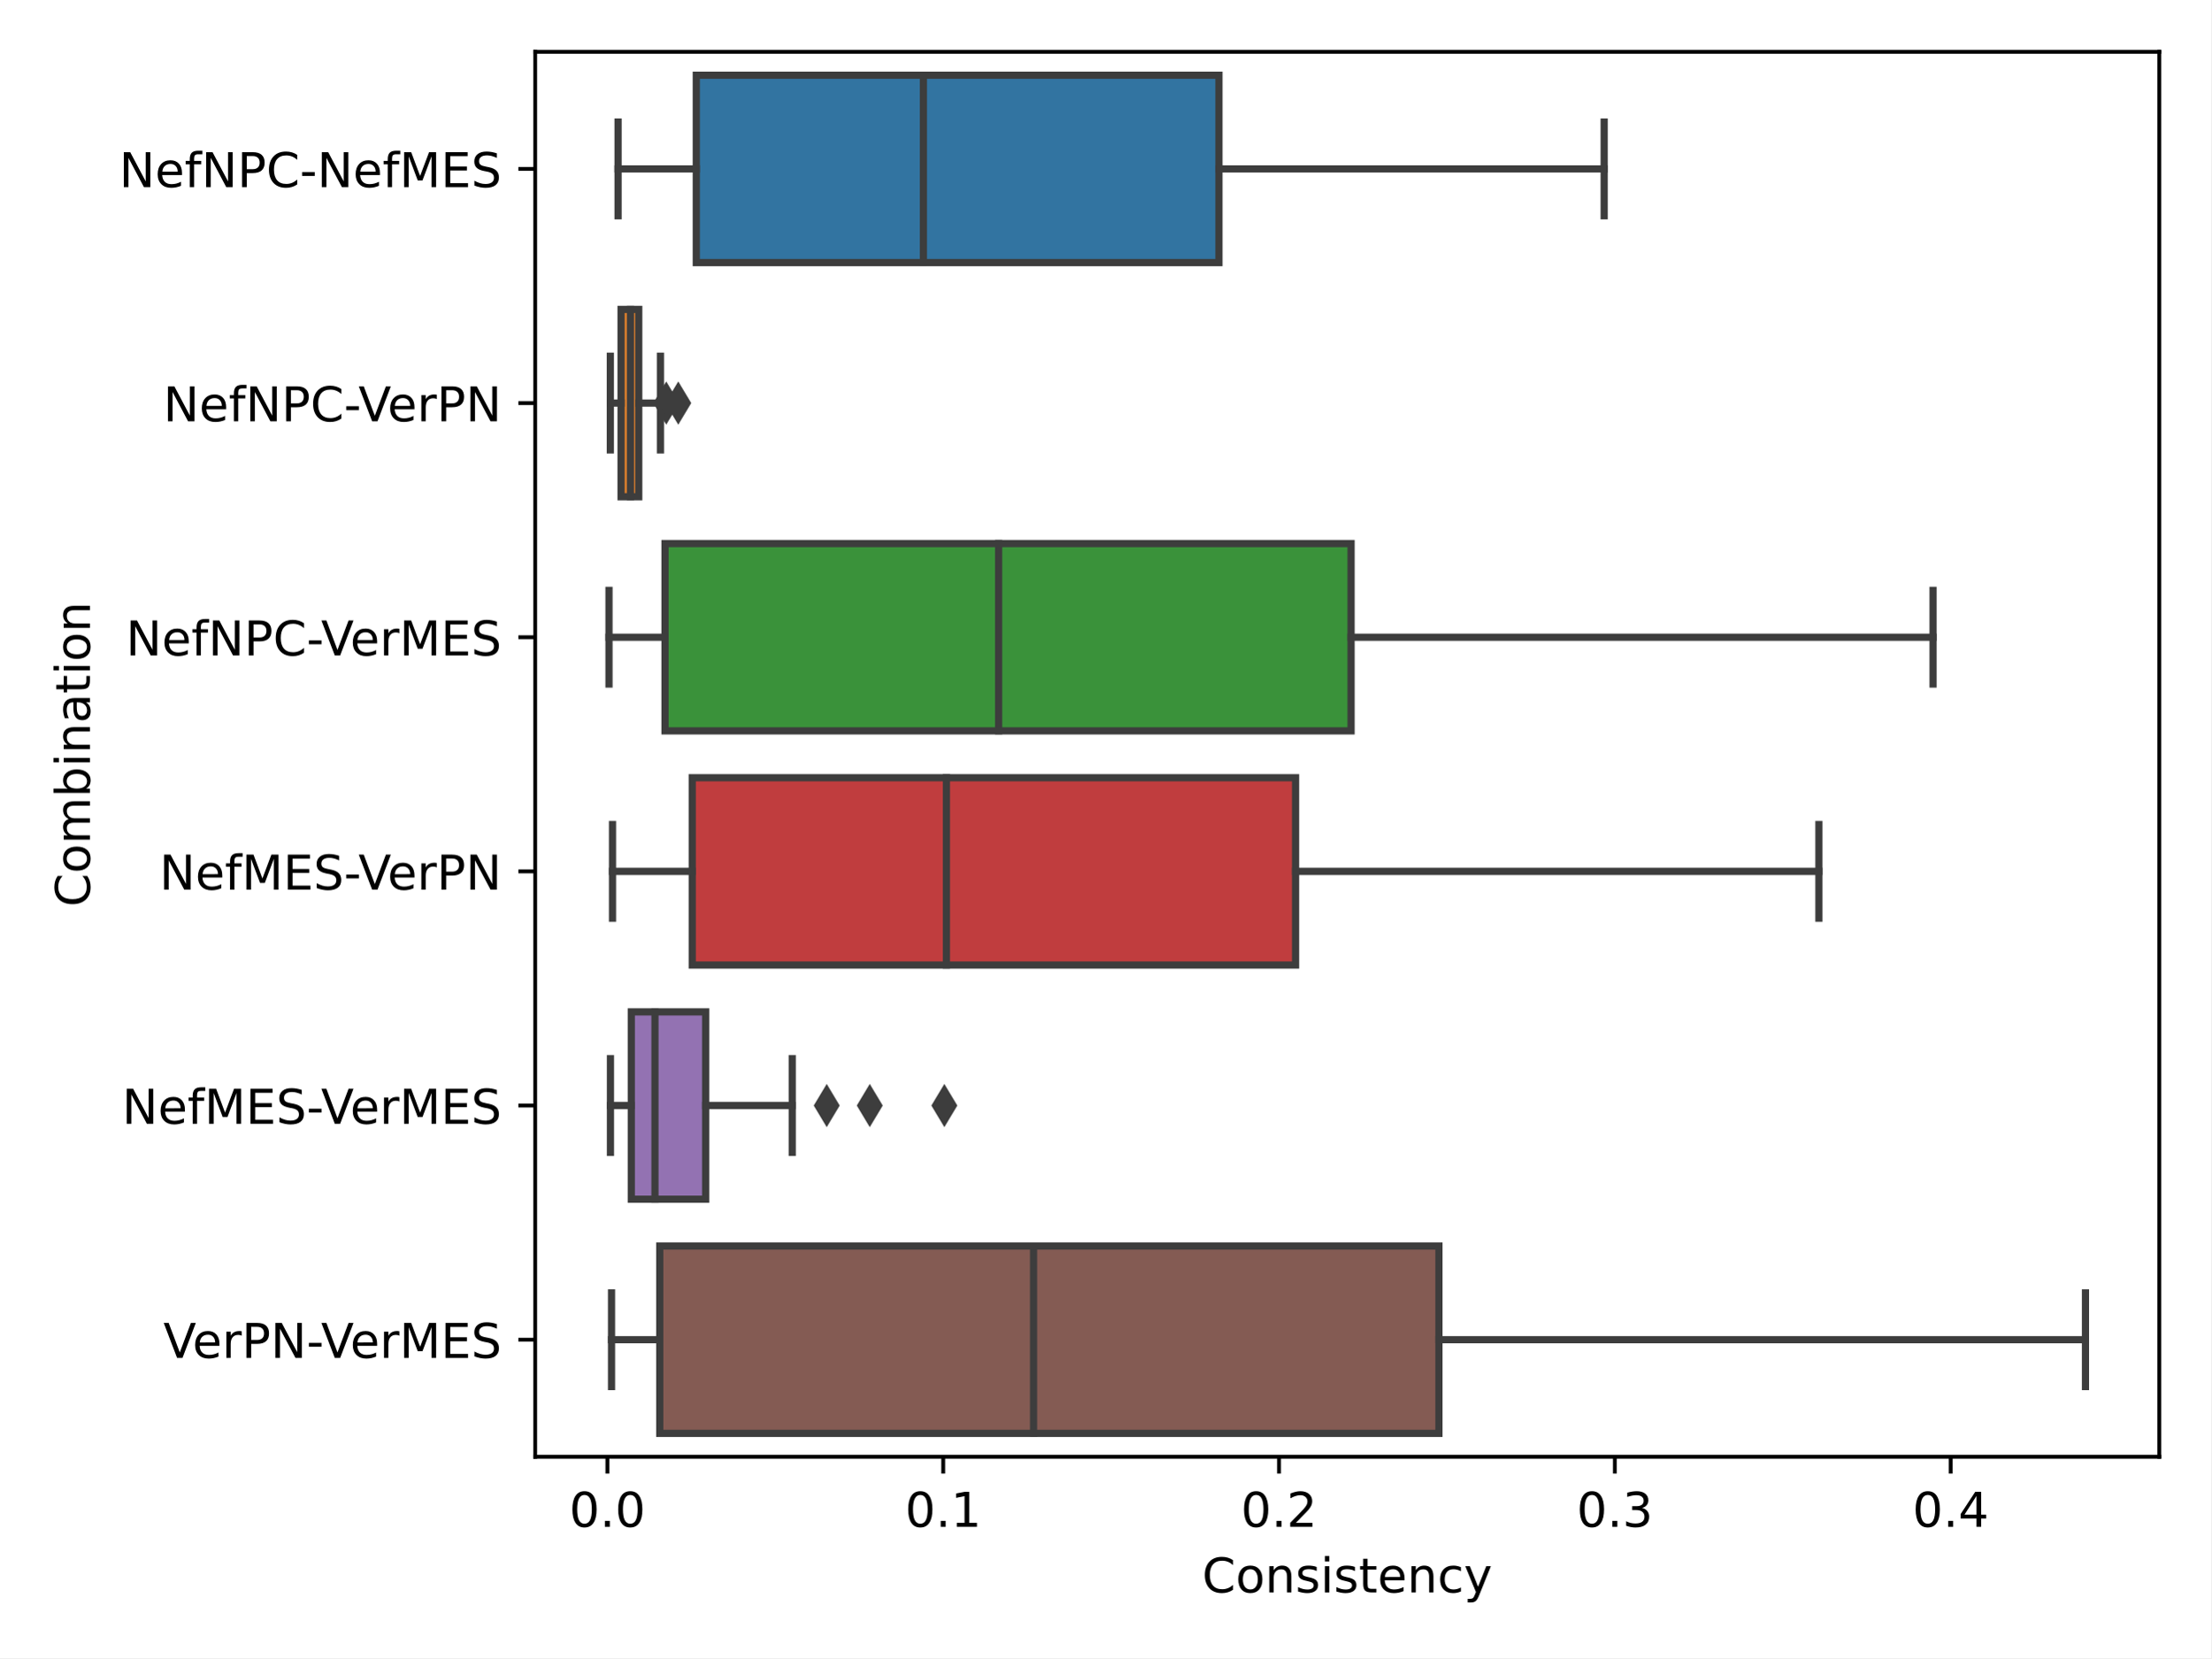
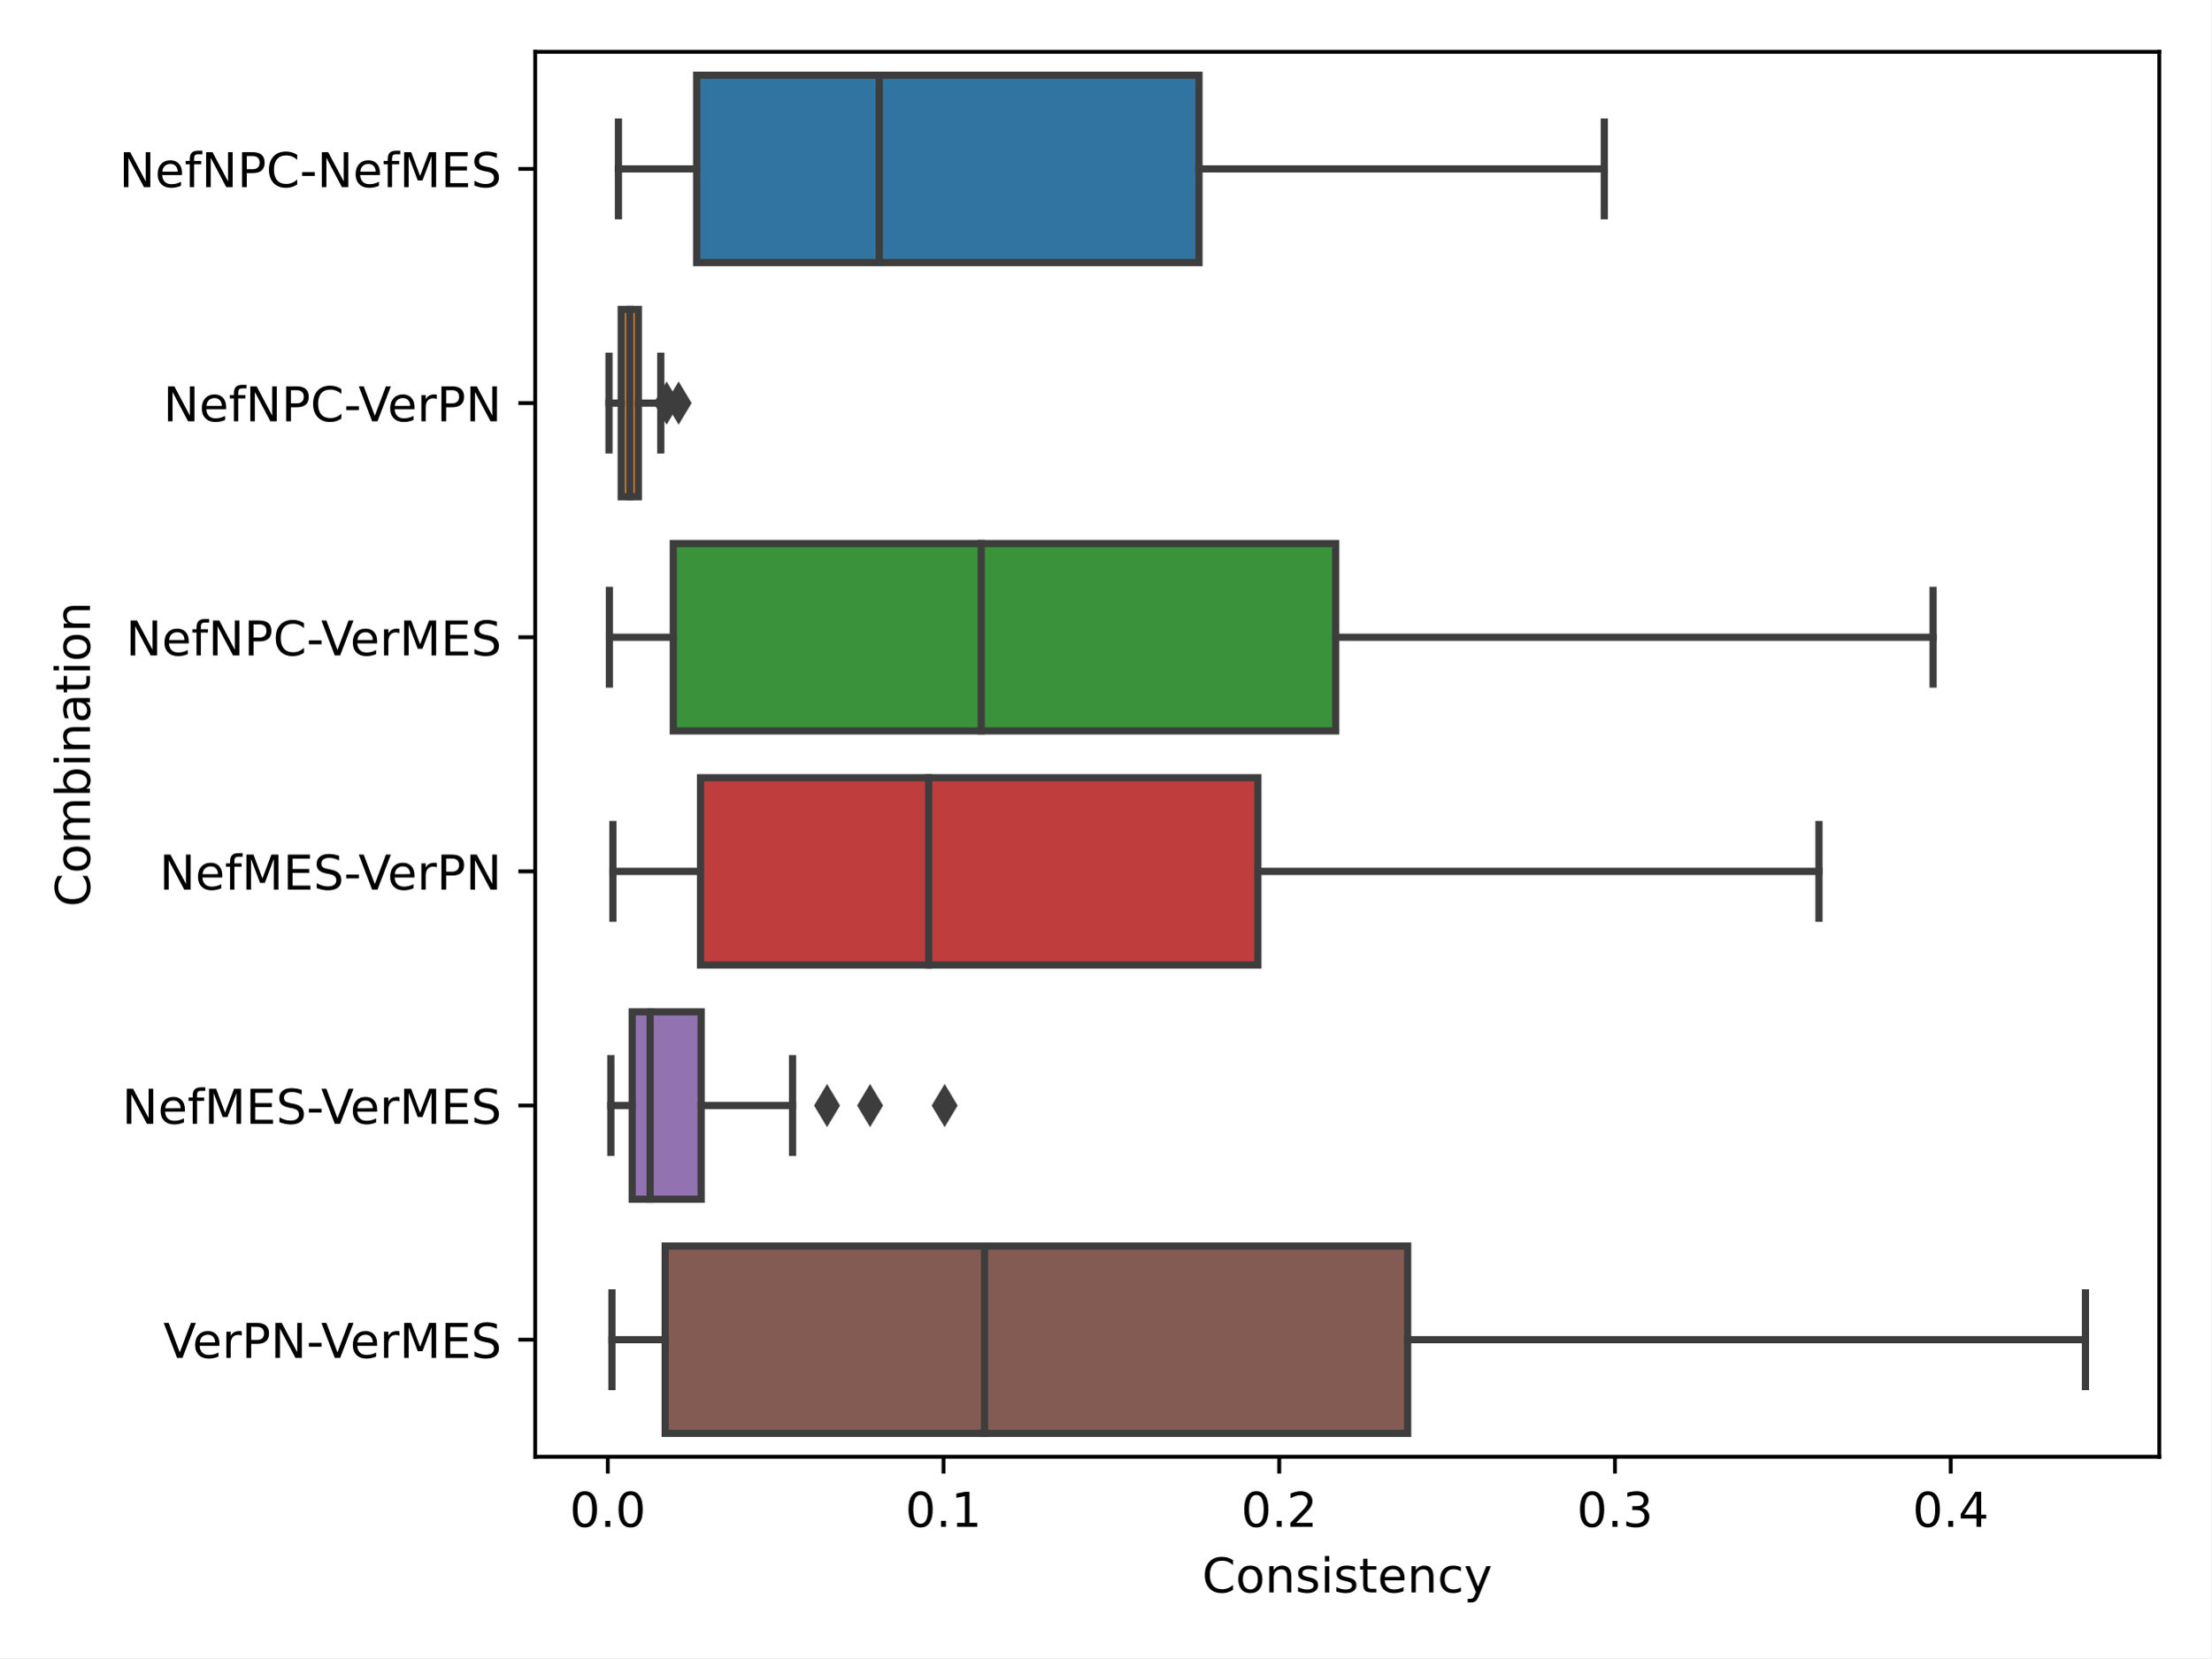
<svg xmlns="http://www.w3.org/2000/svg" xmlns:xlink="http://www.w3.org/1999/xlink" width="460.8pt" height="345.6pt" viewBox="0 0 460.8 345.6" version="1.1">
  <defs>
    <style type="text/css">*{stroke-linejoin: round; stroke-linecap: butt}</style>
  </defs>
  <g id="figure_1">
    <g id="patch_1">
      <path d="M 0 345.6  L 460.8 345.6  L 460.8 0  L 0 0  z " style="fill: #ffffff" />
    </g>
    <g id="axes_1">
      <g id="patch_2">
        <path d="M 111.53 303.64  L 450 303.64  L 450 10.8  L 111.53 10.8  z " style="fill: #ffffff" />
      </g>
      <g id="patch_3">
-         <path d="M 145.107 15.681  L 145.107 54.726  L 254.033 54.726  L 254.033 15.681  L 145.107 15.681  z " clip-path="url(#p94ea014568)" style="fill: #3274a1; stroke: #3d3d3d; stroke-width: 1.5; stroke-linejoin: miter" />
+         <path d="M 145.183 15.681  L 145.183 54.726  L 249.87 54.726  L 249.87 15.681  L 145.183 15.681  z " clip-path="url(#p94ea014568)" style="fill: #3274a1; stroke: #3d3d3d; stroke-width: 1.5; stroke-linejoin: miter" />
      </g>
      <g id="patch_4">
-         <path d="M 129.432 64.487  L 129.432 103.533  L 133.118 103.533  L 133.118 64.487  L 129.432 64.487  z " clip-path="url(#p94ea014568)" style="fill: #e1812c; stroke: #3d3d3d; stroke-width: 1.5; stroke-linejoin: miter" />
+         <path d="M 129.466 64.487  L 129.466 103.533  L 133.033 103.533  L 133.033 64.487  L 129.466 64.487  z " clip-path="url(#p94ea014568)" style="fill: #e1812c; stroke: #3d3d3d; stroke-width: 1.5; stroke-linejoin: miter" />
      </g>
      <g id="patch_5">
-         <path d="M 138.587 113.294  L 138.587 152.339  L 281.567 152.339  L 281.567 113.294  L 138.587 113.294  z " clip-path="url(#p94ea014568)" style="fill: #3a923a; stroke: #3d3d3d; stroke-width: 1.5; stroke-linejoin: miter" />
+         <path d="M 140.314 113.294  L 140.314 152.339  L 278.362 152.339  L 278.362 113.294  L 140.314 113.294  z " clip-path="url(#p94ea014568)" style="fill: #3a923a; stroke: #3d3d3d; stroke-width: 1.5; stroke-linejoin: miter" />
      </g>
      <g id="patch_6">
-         <path d="M 144.261 162.101  L 144.261 201.146  L 269.996 201.146  L 269.996 162.101  L 144.261 162.101  z " clip-path="url(#p94ea014568)" style="fill: #c03d3e; stroke: #3d3d3d; stroke-width: 1.5; stroke-linejoin: miter" />
+         <path d="M 145.99 162.101  L 145.99 201.146  L 262.146 201.146  L 262.146 162.101  L 145.99 162.101  z " clip-path="url(#p94ea014568)" style="fill: #c03d3e; stroke: #3d3d3d; stroke-width: 1.5; stroke-linejoin: miter" />
      </g>
      <g id="patch_7">
-         <path d="M 131.561 210.907  L 131.561 249.953  L 147.057 249.953  L 147.057 210.907  L 131.561 210.907  z " clip-path="url(#p94ea014568)" style="fill: #9372b2; stroke: #3d3d3d; stroke-width: 1.5; stroke-linejoin: miter" />
+         <path d="M 131.746 210.907  L 131.746 249.953  L 146.118 249.953  L 146.118 210.907  L 131.746 210.907  z " clip-path="url(#p94ea014568)" style="fill: #9372b2; stroke: #3d3d3d; stroke-width: 1.5; stroke-linejoin: miter" />
      </g>
      <g id="patch_8">
-         <path d="M 137.491 259.714  L 137.491 298.759  L 299.875 298.759  L 299.875 259.714  L 137.491 259.714  z " clip-path="url(#p94ea014568)" style="fill: #845b53; stroke: #3d3d3d; stroke-width: 1.5; stroke-linejoin: miter" />
+         <path d="M 138.627 259.714  L 138.627 298.759  L 293.356 298.759  L 293.356 259.714  L 138.627 259.714  z " clip-path="url(#p94ea014568)" style="fill: #845b53; stroke: #3d3d3d; stroke-width: 1.5; stroke-linejoin: miter" />
      </g>
      <g id="matplotlib.axis_1">
        <g id="xtick_1">
          <g id="line2d_1">
            <defs>
              <path id="m3385fdae1e" d="M 0 0  L 0 3.5  " style="stroke: #000000; stroke-width: 0.8" />
            </defs>
            <g>
-               <use xlink:href="#m3385fdae1e" x="126.578" y="303.64" style="stroke: #000000; stroke-width: 0.8" />
+               <use xlink:href="#m3385fdae1e" x="126.659" y="303.64" style="stroke: #000000; stroke-width: 0.8" />
            </g>
          </g>
          <g id="text_1">
-             <g transform="translate(118.6269 318.2384) scale(0.1 -0.1)">
+             <g transform="translate(118.707 318.2384) scale(0.1 -0.1)">
              <defs>
                <path id="DejaVuSans-30" d="M 2034 4250  Q 1547 4250 1301 3770  Q 1056 3291 1056 2328  Q 1056 1369 1301 889  Q 1547 409 2034 409  Q 2525 409 2770 889  Q 3016 1369 3016 2328  Q 3016 3291 2770 3770  Q 2525 4250 2034 4250  z M 2034 4750  Q 2819 4750 3233 4129  Q 3647 3509 3647 2328  Q 3647 1150 3233 529  Q 2819 -91 2034 -91  Q 1250 -91 836 529  Q 422 1150 422 2328  Q 422 3509 836 4129  Q 1250 4750 2034 4750  z " transform="scale(0.015625)" />
                <path id="DejaVuSans-2e" d="M 684 794  L 1344 794  L 1344 0  L 684 0  L 684 794  z " transform="scale(0.015625)" />
              </defs>
              <use xlink:href="#DejaVuSans-30" />
              <use xlink:href="#DejaVuSans-2e" x="63.623" />
              <use xlink:href="#DejaVuSans-30" x="95.41" />
            </g>
          </g>
        </g>
        <g id="xtick_2">
          <g id="line2d_2">
            <g>
-               <use xlink:href="#m3385fdae1e" x="196.567" y="303.64" style="stroke: #000000; stroke-width: 0.8" />
+               <use xlink:href="#m3385fdae1e" x="196.629" y="303.64" style="stroke: #000000; stroke-width: 0.8" />
            </g>
          </g>
          <g id="text_2">
-             <g transform="translate(188.6153 318.2384) scale(0.1 -0.1)">
+             <g transform="translate(188.6772 318.2384) scale(0.1 -0.1)">
              <defs>
                <path id="DejaVuSans-31" d="M 794 531  L 1825 531  L 1825 4091  L 703 3866  L 703 4441  L 1819 4666  L 2450 4666  L 2450 531  L 3481 531  L 3481 0  L 794 0  L 794 531  z " transform="scale(0.015625)" />
              </defs>
              <use xlink:href="#DejaVuSans-30" />
              <use xlink:href="#DejaVuSans-2e" x="63.623" />
              <use xlink:href="#DejaVuSans-31" x="95.41" />
            </g>
          </g>
        </g>
        <g id="xtick_3">
          <g id="line2d_3">
            <g>
-               <use xlink:href="#m3385fdae1e" x="266.555" y="303.64" style="stroke: #000000; stroke-width: 0.8" />
+               <use xlink:href="#m3385fdae1e" x="266.599" y="303.64" style="stroke: #000000; stroke-width: 0.8" />
            </g>
          </g>
          <g id="text_3">
-             <g transform="translate(258.6037 318.2384) scale(0.1 -0.1)">
+             <g transform="translate(258.6474 318.2384) scale(0.1 -0.1)">
              <defs>
                <path id="DejaVuSans-32" d="M 1228 531  L 3431 531  L 3431 0  L 469 0  L 469 531  Q 828 903 1448 1529  Q 2069 2156 2228 2338  Q 2531 2678 2651 2914  Q 2772 3150 2772 3378  Q 2772 3750 2511 3984  Q 2250 4219 1831 4219  Q 1534 4219 1204 4116  Q 875 4013 500 3803  L 500 4441  Q 881 4594 1212 4672  Q 1544 4750 1819 4750  Q 2544 4750 2975 4387  Q 3406 4025 3406 3419  Q 3406 3131 3298 2873  Q 3191 2616 2906 2266  Q 2828 2175 2409 1742  Q 1991 1309 1228 531  z " transform="scale(0.015625)" />
              </defs>
              <use xlink:href="#DejaVuSans-30" />
              <use xlink:href="#DejaVuSans-2e" x="63.623" />
              <use xlink:href="#DejaVuSans-32" x="95.41" />
            </g>
          </g>
        </g>
        <g id="xtick_4">
          <g id="line2d_4">
            <g>
-               <use xlink:href="#m3385fdae1e" x="336.544" y="303.64" style="stroke: #000000; stroke-width: 0.8" />
+               <use xlink:href="#m3385fdae1e" x="336.569" y="303.64" style="stroke: #000000; stroke-width: 0.8" />
            </g>
          </g>
          <g id="text_4">
-             <g transform="translate(328.5921 318.2384) scale(0.1 -0.1)">
+             <g transform="translate(328.6176 318.2384) scale(0.1 -0.1)">
              <defs>
                <path id="DejaVuSans-33" d="M 2597 2516  Q 3050 2419 3304 2112  Q 3559 1806 3559 1356  Q 3559 666 3084 287  Q 2609 -91 1734 -91  Q 1441 -91 1130 -33  Q 819 25 488 141  L 488 750  Q 750 597 1062 519  Q 1375 441 1716 441  Q 2309 441 2620 675  Q 2931 909 2931 1356  Q 2931 1769 2642 2001  Q 2353 2234 1838 2234  L 1294 2234  L 1294 2753  L 1863 2753  Q 2328 2753 2575 2939  Q 2822 3125 2822 3475  Q 2822 3834 2567 4026  Q 2313 4219 1838 4219  Q 1578 4219 1281 4162  Q 984 4106 628 3988  L 628 4550  Q 988 4650 1302 4700  Q 1616 4750 1894 4750  Q 2613 4750 3031 4423  Q 3450 4097 3450 3541  Q 3450 3153 3228 2886  Q 3006 2619 2597 2516  z " transform="scale(0.015625)" />
              </defs>
              <use xlink:href="#DejaVuSans-30" />
              <use xlink:href="#DejaVuSans-2e" x="63.623" />
              <use xlink:href="#DejaVuSans-33" x="95.41" />
            </g>
          </g>
        </g>
        <g id="xtick_5">
          <g id="line2d_5">
            <g>
-               <use xlink:href="#m3385fdae1e" x="406.532" y="303.64" style="stroke: #000000; stroke-width: 0.8" />
+               <use xlink:href="#m3385fdae1e" x="406.539" y="303.64" style="stroke: #000000; stroke-width: 0.8" />
            </g>
          </g>
          <g id="text_5">
-             <g transform="translate(398.5806 318.2384) scale(0.1 -0.1)">
+             <g transform="translate(398.5879 318.2384) scale(0.1 -0.1)">
              <defs>
                <path id="DejaVuSans-34" d="M 2419 4116  L 825 1625  L 2419 1625  L 2419 4116  z M 2253 4666  L 3047 4666  L 3047 1625  L 3713 1625  L 3713 1100  L 3047 1100  L 3047 0  L 2419 0  L 2419 1100  L 313 1100  L 313 1709  L 2253 4666  z " transform="scale(0.015625)" />
              </defs>
              <use xlink:href="#DejaVuSans-30" />
              <use xlink:href="#DejaVuSans-2e" x="63.623" />
              <use xlink:href="#DejaVuSans-34" x="95.41" />
            </g>
          </g>
        </g>
        <g id="text_6">
          <g transform="translate(250.533 331.9166) scale(0.1 -0.1)">
            <defs>
              <path id="DejaVuSans-43" d="M 4122 4306  L 4122 3641  Q 3803 3938 3442 4084  Q 3081 4231 2675 4231  Q 1875 4231 1450 3742  Q 1025 3253 1025 2328  Q 1025 1406 1450 917  Q 1875 428 2675 428  Q 3081 428 3442 575  Q 3803 722 4122 1019  L 4122 359  Q 3791 134 3420 21  Q 3050 -91 2638 -91  Q 1578 -91 968 557  Q 359 1206 359 2328  Q 359 3453 968 4101  Q 1578 4750 2638 4750  Q 3056 4750 3426 4639  Q 3797 4528 4122 4306  z " transform="scale(0.015625)" />
              <path id="DejaVuSans-6f" d="M 1959 3097  Q 1497 3097 1228 2736  Q 959 2375 959 1747  Q 959 1119 1226 758  Q 1494 397 1959 397  Q 2419 397 2687 759  Q 2956 1122 2956 1747  Q 2956 2369 2687 2733  Q 2419 3097 1959 3097  z M 1959 3584  Q 2709 3584 3137 3096  Q 3566 2609 3566 1747  Q 3566 888 3137 398  Q 2709 -91 1959 -91  Q 1206 -91 779 398  Q 353 888 353 1747  Q 353 2609 779 3096  Q 1206 3584 1959 3584  z " transform="scale(0.015625)" />
              <path id="DejaVuSans-6e" d="M 3513 2113  L 3513 0  L 2938 0  L 2938 2094  Q 2938 2591 2744 2837  Q 2550 3084 2163 3084  Q 1697 3084 1428 2787  Q 1159 2491 1159 1978  L 1159 0  L 581 0  L 581 3500  L 1159 3500  L 1159 2956  Q 1366 3272 1645 3428  Q 1925 3584 2291 3584  Q 2894 3584 3203 3211  Q 3513 2838 3513 2113  z " transform="scale(0.015625)" />
              <path id="DejaVuSans-73" d="M 2834 3397  L 2834 2853  Q 2591 2978 2328 3040  Q 2066 3103 1784 3103  Q 1356 3103 1142 2972  Q 928 2841 928 2578  Q 928 2378 1081 2264  Q 1234 2150 1697 2047  L 1894 2003  Q 2506 1872 2764 1633  Q 3022 1394 3022 966  Q 3022 478 2636 193  Q 2250 -91 1575 -91  Q 1294 -91 989 -36  Q 684 19 347 128  L 347 722  Q 666 556 975 473  Q 1284 391 1588 391  Q 1994 391 2212 530  Q 2431 669 2431 922  Q 2431 1156 2273 1281  Q 2116 1406 1581 1522  L 1381 1569  Q 847 1681 609 1914  Q 372 2147 372 2553  Q 372 3047 722 3315  Q 1072 3584 1716 3584  Q 2034 3584 2315 3537  Q 2597 3491 2834 3397  z " transform="scale(0.015625)" />
              <path id="DejaVuSans-69" d="M 603 3500  L 1178 3500  L 1178 0  L 603 0  L 603 3500  z M 603 4863  L 1178 4863  L 1178 4134  L 603 4134  L 603 4863  z " transform="scale(0.015625)" />
              <path id="DejaVuSans-74" d="M 1172 4494  L 1172 3500  L 2356 3500  L 2356 3053  L 1172 3053  L 1172 1153  Q 1172 725 1289 603  Q 1406 481 1766 481  L 2356 481  L 2356 0  L 1766 0  Q 1100 0 847 248  Q 594 497 594 1153  L 594 3053  L 172 3053  L 172 3500  L 594 3500  L 594 4494  L 1172 4494  z " transform="scale(0.015625)" />
              <path id="DejaVuSans-65" d="M 3597 1894  L 3597 1613  L 953 1613  Q 991 1019 1311 708  Q 1631 397 2203 397  Q 2534 397 2845 478  Q 3156 559 3463 722  L 3463 178  Q 3153 47 2828 -22  Q 2503 -91 2169 -91  Q 1331 -91 842 396  Q 353 884 353 1716  Q 353 2575 817 3079  Q 1281 3584 2069 3584  Q 2775 3584 3186 3129  Q 3597 2675 3597 1894  z M 3022 2063  Q 3016 2534 2758 2815  Q 2500 3097 2075 3097  Q 1594 3097 1305 2825  Q 1016 2553 972 2059  L 3022 2063  z " transform="scale(0.015625)" />
              <path id="DejaVuSans-63" d="M 3122 3366  L 3122 2828  Q 2878 2963 2633 3030  Q 2388 3097 2138 3097  Q 1578 3097 1268 2742  Q 959 2388 959 1747  Q 959 1106 1268 751  Q 1578 397 2138 397  Q 2388 397 2633 464  Q 2878 531 3122 666  L 3122 134  Q 2881 22 2623 -34  Q 2366 -91 2075 -91  Q 1284 -91 818 406  Q 353 903 353 1747  Q 353 2603 823 3093  Q 1294 3584 2113 3584  Q 2378 3584 2631 3529  Q 2884 3475 3122 3366  z " transform="scale(0.015625)" />
              <path id="DejaVuSans-79" d="M 2059 -325  Q 1816 -950 1584 -1140  Q 1353 -1331 966 -1331  L 506 -1331  L 506 -850  L 844 -850  Q 1081 -850 1212 -737  Q 1344 -625 1503 -206  L 1606 56  L 191 3500  L 800 3500  L 1894 763  L 2988 3500  L 3597 3500  L 2059 -325  z " transform="scale(0.015625)" />
            </defs>
            <use xlink:href="#DejaVuSans-43" />
            <use xlink:href="#DejaVuSans-6f" x="69.824" />
            <use xlink:href="#DejaVuSans-6e" x="131.006" />
            <use xlink:href="#DejaVuSans-73" x="194.385" />
            <use xlink:href="#DejaVuSans-69" x="246.484" />
            <use xlink:href="#DejaVuSans-73" x="274.268" />
            <use xlink:href="#DejaVuSans-74" x="326.367" />
            <use xlink:href="#DejaVuSans-65" x="365.576" />
            <use xlink:href="#DejaVuSans-6e" x="427.1" />
            <use xlink:href="#DejaVuSans-63" x="490.479" />
            <use xlink:href="#DejaVuSans-79" x="545.459" />
          </g>
        </g>
      </g>
      <g id="matplotlib.axis_2">
        <g id="ytick_1">
          <g id="line2d_6">
            <defs>
              <path id="ma600d9e374" d="M 0 0  L -3.5 0  " style="stroke: #000000; stroke-width: 0.8" />
            </defs>
            <g>
              <use xlink:href="#ma600d9e374" x="111.53" y="35.203" style="stroke: #000000; stroke-width: 0.8" />
            </g>
          </g>
          <g id="text_7">
            <g transform="translate(24.82375 39.00255) scale(0.1 -0.1)">
              <defs>
                <path id="DejaVuSans-4e" d="M 628 4666  L 1478 4666  L 3547 763  L 3547 4666  L 4159 4666  L 4159 0  L 3309 0  L 1241 3903  L 1241 0  L 628 0  L 628 4666  z " transform="scale(0.015625)" />
                <path id="DejaVuSans-66" d="M 2375 4863  L 2375 4384  L 1825 4384  Q 1516 4384 1395 4259  Q 1275 4134 1275 3809  L 1275 3500  L 2222 3500  L 2222 3053  L 1275 3053  L 1275 0  L 697 0  L 697 3053  L 147 3053  L 147 3500  L 697 3500  L 697 3744  Q 697 4328 969 4595  Q 1241 4863 1831 4863  L 2375 4863  z " transform="scale(0.015625)" />
                <path id="DejaVuSans-50" d="M 1259 4147  L 1259 2394  L 2053 2394  Q 2494 2394 2734 2622  Q 2975 2850 2975 3272  Q 2975 3691 2734 3919  Q 2494 4147 2053 4147  L 1259 4147  z M 628 4666  L 2053 4666  Q 2838 4666 3239 4311  Q 3641 3956 3641 3272  Q 3641 2581 3239 2228  Q 2838 1875 2053 1875  L 1259 1875  L 1259 0  L 628 0  L 628 4666  z " transform="scale(0.015625)" />
                <path id="DejaVuSans-2d" d="M 313 2009  L 1997 2009  L 1997 1497  L 313 1497  L 313 2009  z " transform="scale(0.015625)" />
                <path id="DejaVuSans-4d" d="M 628 4666  L 1569 4666  L 2759 1491  L 3956 4666  L 4897 4666  L 4897 0  L 4281 0  L 4281 4097  L 3078 897  L 2444 897  L 1241 4097  L 1241 0  L 628 0  L 628 4666  z " transform="scale(0.015625)" />
                <path id="DejaVuSans-45" d="M 628 4666  L 3578 4666  L 3578 4134  L 1259 4134  L 1259 2753  L 3481 2753  L 3481 2222  L 1259 2222  L 1259 531  L 3634 531  L 3634 0  L 628 0  L 628 4666  z " transform="scale(0.015625)" />
                <path id="DejaVuSans-53" d="M 3425 4513  L 3425 3897  Q 3066 4069 2747 4153  Q 2428 4238 2131 4238  Q 1616 4238 1336 4038  Q 1056 3838 1056 3469  Q 1056 3159 1242 3001  Q 1428 2844 1947 2747  L 2328 2669  Q 3034 2534 3370 2195  Q 3706 1856 3706 1288  Q 3706 609 3251 259  Q 2797 -91 1919 -91  Q 1588 -91 1214 -16  Q 841 59 441 206  L 441 856  Q 825 641 1194 531  Q 1563 422 1919 422  Q 2459 422 2753 634  Q 3047 847 3047 1241  Q 3047 1584 2836 1778  Q 2625 1972 2144 2069  L 1759 2144  Q 1053 2284 737 2584  Q 422 2884 422 3419  Q 422 4038 858 4394  Q 1294 4750 2059 4750  Q 2388 4750 2728 4690  Q 3069 4631 3425 4513  z " transform="scale(0.015625)" />
              </defs>
              <use xlink:href="#DejaVuSans-4e" />
              <use xlink:href="#DejaVuSans-65" x="74.805" />
              <use xlink:href="#DejaVuSans-66" x="136.328" />
              <use xlink:href="#DejaVuSans-4e" x="171.533" />
              <use xlink:href="#DejaVuSans-50" x="246.338" />
              <use xlink:href="#DejaVuSans-43" x="306.641" />
              <use xlink:href="#DejaVuSans-2d" x="376.465" />
              <use xlink:href="#DejaVuSans-4e" x="412.549" />
              <use xlink:href="#DejaVuSans-65" x="487.354" />
              <use xlink:href="#DejaVuSans-66" x="548.877" />
              <use xlink:href="#DejaVuSans-4d" x="584.082" />
              <use xlink:href="#DejaVuSans-45" x="670.361" />
              <use xlink:href="#DejaVuSans-53" x="733.545" />
            </g>
          </g>
        </g>
        <g id="ytick_2">
          <g id="line2d_7">
            <g>
              <use xlink:href="#ma600d9e374" x="111.53" y="84.01" style="stroke: #000000; stroke-width: 0.8" />
            </g>
          </g>
          <g id="text_8">
            <g transform="translate(34.02063 87.80922) scale(0.1 -0.1)">
              <defs>
                <path id="DejaVuSans-56" d="M 1831 0  L 50 4666  L 709 4666  L 2188 738  L 3669 4666  L 4325 4666  L 2547 0  L 1831 0  z " transform="scale(0.015625)" />
                <path id="DejaVuSans-72" d="M 2631 2963  Q 2534 3019 2420 3045  Q 2306 3072 2169 3072  Q 1681 3072 1420 2755  Q 1159 2438 1159 1844  L 1159 0  L 581 0  L 581 3500  L 1159 3500  L 1159 2956  Q 1341 3275 1631 3429  Q 1922 3584 2338 3584  Q 2397 3584 2469 3576  Q 2541 3569 2628 3553  L 2631 2963  z " transform="scale(0.015625)" />
              </defs>
              <use xlink:href="#DejaVuSans-4e" />
              <use xlink:href="#DejaVuSans-65" x="74.805" />
              <use xlink:href="#DejaVuSans-66" x="136.328" />
              <use xlink:href="#DejaVuSans-4e" x="171.533" />
              <use xlink:href="#DejaVuSans-50" x="246.338" />
              <use xlink:href="#DejaVuSans-43" x="306.641" />
              <use xlink:href="#DejaVuSans-2d" x="376.465" />
              <use xlink:href="#DejaVuSans-56" x="406.674" />
              <use xlink:href="#DejaVuSans-65" x="467.332" />
              <use xlink:href="#DejaVuSans-72" x="528.855" />
              <use xlink:href="#DejaVuSans-50" x="569.969" />
              <use xlink:href="#DejaVuSans-4e" x="630.271" />
            </g>
          </g>
        </g>
        <g id="ytick_3">
          <g id="line2d_8">
            <g>
              <use xlink:href="#ma600d9e374" x="111.53" y="132.817" style="stroke: #000000; stroke-width: 0.8" />
            </g>
          </g>
          <g id="text_9">
            <g transform="translate(26.23625 136.6159) scale(0.1 -0.1)">
              <use xlink:href="#DejaVuSans-4e" />
              <use xlink:href="#DejaVuSans-65" x="74.805" />
              <use xlink:href="#DejaVuSans-66" x="136.328" />
              <use xlink:href="#DejaVuSans-4e" x="171.533" />
              <use xlink:href="#DejaVuSans-50" x="246.338" />
              <use xlink:href="#DejaVuSans-43" x="306.641" />
              <use xlink:href="#DejaVuSans-2d" x="376.465" />
              <use xlink:href="#DejaVuSans-56" x="406.674" />
              <use xlink:href="#DejaVuSans-65" x="467.332" />
              <use xlink:href="#DejaVuSans-72" x="528.855" />
              <use xlink:href="#DejaVuSans-4d" x="569.969" />
              <use xlink:href="#DejaVuSans-45" x="656.248" />
              <use xlink:href="#DejaVuSans-53" x="719.432" />
            </g>
          </g>
        </g>
        <g id="ytick_4">
          <g id="line2d_9">
            <g>
              <use xlink:href="#ma600d9e374" x="111.53" y="181.623" style="stroke: #000000; stroke-width: 0.8" />
            </g>
          </g>
          <g id="text_10">
            <g transform="translate(33.21906 185.4226) scale(0.1 -0.1)">
              <use xlink:href="#DejaVuSans-4e" />
              <use xlink:href="#DejaVuSans-65" x="74.805" />
              <use xlink:href="#DejaVuSans-66" x="136.328" />
              <use xlink:href="#DejaVuSans-4d" x="171.533" />
              <use xlink:href="#DejaVuSans-45" x="257.812" />
              <use xlink:href="#DejaVuSans-53" x="320.996" />
              <use xlink:href="#DejaVuSans-2d" x="384.473" />
              <use xlink:href="#DejaVuSans-56" x="414.682" />
              <use xlink:href="#DejaVuSans-65" x="475.34" />
              <use xlink:href="#DejaVuSans-72" x="536.863" />
              <use xlink:href="#DejaVuSans-50" x="577.977" />
              <use xlink:href="#DejaVuSans-4e" x="638.279" />
            </g>
          </g>
        </g>
        <g id="ytick_5">
          <g id="line2d_10">
            <g>
              <use xlink:href="#ma600d9e374" x="111.53" y="230.43" style="stroke: #000000; stroke-width: 0.8" />
            </g>
          </g>
          <g id="text_11">
            <g transform="translate(25.43469 234.2292) scale(0.1 -0.1)">
              <use xlink:href="#DejaVuSans-4e" />
              <use xlink:href="#DejaVuSans-65" x="74.805" />
              <use xlink:href="#DejaVuSans-66" x="136.328" />
              <use xlink:href="#DejaVuSans-4d" x="171.533" />
              <use xlink:href="#DejaVuSans-45" x="257.812" />
              <use xlink:href="#DejaVuSans-53" x="320.996" />
              <use xlink:href="#DejaVuSans-2d" x="384.473" />
              <use xlink:href="#DejaVuSans-56" x="414.682" />
              <use xlink:href="#DejaVuSans-65" x="475.34" />
              <use xlink:href="#DejaVuSans-72" x="536.863" />
              <use xlink:href="#DejaVuSans-4d" x="577.977" />
              <use xlink:href="#DejaVuSans-45" x="664.256" />
              <use xlink:href="#DejaVuSans-53" x="727.439" />
            </g>
          </g>
        </g>
        <g id="ytick_6">
          <g id="line2d_11">
            <g>
              <use xlink:href="#ma600d9e374" x="111.53" y="279.237" style="stroke: #000000; stroke-width: 0.8" />
            </g>
          </g>
          <g id="text_12">
            <g transform="translate(34.04406 283.0359) scale(0.1 -0.1)">
              <use xlink:href="#DejaVuSans-56" />
              <use xlink:href="#DejaVuSans-65" x="60.658" />
              <use xlink:href="#DejaVuSans-72" x="122.182" />
              <use xlink:href="#DejaVuSans-50" x="163.295" />
              <use xlink:href="#DejaVuSans-4e" x="223.598" />
              <use xlink:href="#DejaVuSans-2d" x="298.402" />
              <use xlink:href="#DejaVuSans-56" x="328.611" />
              <use xlink:href="#DejaVuSans-65" x="389.27" />
              <use xlink:href="#DejaVuSans-72" x="450.793" />
              <use xlink:href="#DejaVuSans-4d" x="491.906" />
              <use xlink:href="#DejaVuSans-45" x="578.186" />
              <use xlink:href="#DejaVuSans-53" x="641.369" />
            </g>
          </g>
        </g>
        <g id="text_13">
          <g transform="translate(18.74406 189.0145) rotate(-90) scale(0.1 -0.1)">
            <defs>
              <path id="DejaVuSans-6d" d="M 3328 2828  Q 3544 3216 3844 3400  Q 4144 3584 4550 3584  Q 5097 3584 5394 3201  Q 5691 2819 5691 2113  L 5691 0  L 5113 0  L 5113 2094  Q 5113 2597 4934 2840  Q 4756 3084 4391 3084  Q 3944 3084 3684 2787  Q 3425 2491 3425 1978  L 3425 0  L 2847 0  L 2847 2094  Q 2847 2600 2669 2842  Q 2491 3084 2119 3084  Q 1678 3084 1418 2786  Q 1159 2488 1159 1978  L 1159 0  L 581 0  L 581 3500  L 1159 3500  L 1159 2956  Q 1356 3278 1631 3431  Q 1906 3584 2284 3584  Q 2666 3584 2933 3390  Q 3200 3197 3328 2828  z " transform="scale(0.015625)" />
              <path id="DejaVuSans-62" d="M 3116 1747  Q 3116 2381 2855 2742  Q 2594 3103 2138 3103  Q 1681 3103 1420 2742  Q 1159 2381 1159 1747  Q 1159 1113 1420 752  Q 1681 391 2138 391  Q 2594 391 2855 752  Q 3116 1113 3116 1747  z M 1159 2969  Q 1341 3281 1617 3432  Q 1894 3584 2278 3584  Q 2916 3584 3314 3078  Q 3713 2572 3713 1747  Q 3713 922 3314 415  Q 2916 -91 2278 -91  Q 1894 -91 1617 61  Q 1341 213 1159 525  L 1159 0  L 581 0  L 581 4863  L 1159 4863  L 1159 2969  z " transform="scale(0.015625)" />
              <path id="DejaVuSans-61" d="M 2194 1759  Q 1497 1759 1228 1600  Q 959 1441 959 1056  Q 959 750 1161 570  Q 1363 391 1709 391  Q 2188 391 2477 730  Q 2766 1069 2766 1631  L 2766 1759  L 2194 1759  z M 3341 1997  L 3341 0  L 2766 0  L 2766 531  Q 2569 213 2275 61  Q 1981 -91 1556 -91  Q 1019 -91 701 211  Q 384 513 384 1019  Q 384 1609 779 1909  Q 1175 2209 1959 2209  L 2766 2209  L 2766 2266  Q 2766 2663 2505 2880  Q 2244 3097 1772 3097  Q 1472 3097 1187 3025  Q 903 2953 641 2809  L 641 3341  Q 956 3463 1253 3523  Q 1550 3584 1831 3584  Q 2591 3584 2966 3190  Q 3341 2797 3341 1997  z " transform="scale(0.015625)" />
            </defs>
            <use xlink:href="#DejaVuSans-43" />
            <use xlink:href="#DejaVuSans-6f" x="69.824" />
            <use xlink:href="#DejaVuSans-6d" x="131.006" />
            <use xlink:href="#DejaVuSans-62" x="228.418" />
            <use xlink:href="#DejaVuSans-69" x="291.895" />
            <use xlink:href="#DejaVuSans-6e" x="319.678" />
            <use xlink:href="#DejaVuSans-61" x="383.057" />
            <use xlink:href="#DejaVuSans-74" x="444.336" />
            <use xlink:href="#DejaVuSans-69" x="483.545" />
            <use xlink:href="#DejaVuSans-6f" x="511.328" />
            <use xlink:href="#DejaVuSans-6e" x="572.51" />
          </g>
        </g>
      </g>
      <g id="line2d_12">
-         <path d="M 145.107 35.203  L 128.803 35.203  " clip-path="url(#p94ea014568)" style="fill: none; stroke: #3d3d3d; stroke-width: 1.5; stroke-linecap: square" />
+         <path d="M 145.183 35.203  L 128.882 35.203  " clip-path="url(#p94ea014568)" style="fill: none; stroke: #3d3d3d; stroke-width: 1.5; stroke-linecap: square" />
      </g>
      <g id="line2d_13">
-         <path d="M 254.033 35.203  L 334.312 35.203  " clip-path="url(#p94ea014568)" style="fill: none; stroke: #3d3d3d; stroke-width: 1.5; stroke-linecap: square" />
+         <path d="M 249.87 35.203  L 334.338 35.203  " clip-path="url(#p94ea014568)" style="fill: none; stroke: #3d3d3d; stroke-width: 1.5; stroke-linecap: square" />
      </g>
      <g id="line2d_14">
-         <path d="M 128.803 25.442  L 128.803 44.965  " clip-path="url(#p94ea014568)" style="fill: none; stroke: #3d3d3d; stroke-width: 1.5; stroke-linecap: square" />
+         <path d="M 128.882 25.442  L 128.882 44.965  " clip-path="url(#p94ea014568)" style="fill: none; stroke: #3d3d3d; stroke-width: 1.5; stroke-linecap: square" />
      </g>
      <g id="line2d_15">
-         <path d="M 334.312 25.442  L 334.312 44.965  " clip-path="url(#p94ea014568)" style="fill: none; stroke: #3d3d3d; stroke-width: 1.5; stroke-linecap: square" />
+         <path d="M 334.338 25.442  L 334.338 44.965  " clip-path="url(#p94ea014568)" style="fill: none; stroke: #3d3d3d; stroke-width: 1.5; stroke-linecap: square" />
      </g>
      <g id="line2d_16" />
      <g id="line2d_17">
-         <path d="M 129.432 84.01  L 127.196 84.01  " clip-path="url(#p94ea014568)" style="fill: none; stroke: #3d3d3d; stroke-width: 1.5; stroke-linecap: square" />
+         <path d="M 129.466 84.01  L 126.915 84.01  " clip-path="url(#p94ea014568)" style="fill: none; stroke: #3d3d3d; stroke-width: 1.5; stroke-linecap: square" />
      </g>
      <g id="line2d_18">
-         <path d="M 133.118 84.01  L 137.633 84.01  " clip-path="url(#p94ea014568)" style="fill: none; stroke: #3d3d3d; stroke-width: 1.5; stroke-linecap: square" />
+         <path d="M 133.033 84.01  L 137.71 84.01  " clip-path="url(#p94ea014568)" style="fill: none; stroke: #3d3d3d; stroke-width: 1.5; stroke-linecap: square" />
      </g>
      <g id="line2d_19">
-         <path d="M 127.196 74.249  L 127.196 93.771  " clip-path="url(#p94ea014568)" style="fill: none; stroke: #3d3d3d; stroke-width: 1.5; stroke-linecap: square" />
+         <path d="M 126.915 74.249  L 126.915 93.771  " clip-path="url(#p94ea014568)" style="fill: none; stroke: #3d3d3d; stroke-width: 1.5; stroke-linecap: square" />
      </g>
      <g id="line2d_20">
-         <path d="M 137.633 74.249  L 137.633 93.771  " clip-path="url(#p94ea014568)" style="fill: none; stroke: #3d3d3d; stroke-width: 1.5; stroke-linecap: square" />
+         <path d="M 137.71 74.249  L 137.71 93.771  " clip-path="url(#p94ea014568)" style="fill: none; stroke: #3d3d3d; stroke-width: 1.5; stroke-linecap: square" />
      </g>
      <g id="line2d_21">
        <defs>
          <path id="m41f2aa8207" d="M -0 3.536  L 2.121 0  L -0 -3.536  L -2.121 -0  z " style="stroke: #3d3d3d; stroke-linejoin: miter" />
        </defs>
        <g clip-path="url(#p94ea014568)">
-           <use xlink:href="#m41f2aa8207" x="141.351" y="84.01" style="fill: #3d3d3d; stroke: #3d3d3d; stroke-linejoin: miter" />
-           <use xlink:href="#m41f2aa8207" x="138.844" y="84.01" style="fill: #3d3d3d; stroke: #3d3d3d; stroke-linejoin: miter" />
+           <use xlink:href="#m41f2aa8207" x="141.428" y="84.01" style="fill: #3d3d3d; stroke: #3d3d3d; stroke-linejoin: miter" />
+           <use xlink:href="#m41f2aa8207" x="138.921" y="84.01" style="fill: #3d3d3d; stroke: #3d3d3d; stroke-linejoin: miter" />
        </g>
      </g>
      <g id="line2d_22">
-         <path d="M 138.587 132.817  L 126.915 132.817  " clip-path="url(#p94ea014568)" style="fill: none; stroke: #3d3d3d; stroke-width: 1.5; stroke-linecap: square" />
+         <path d="M 140.314 132.817  L 126.995 132.817  " clip-path="url(#p94ea014568)" style="fill: none; stroke: #3d3d3d; stroke-width: 1.5; stroke-linecap: square" />
      </g>
      <g id="line2d_23">
-         <path d="M 281.567 132.817  L 402.852 132.817  " clip-path="url(#p94ea014568)" style="fill: none; stroke: #3d3d3d; stroke-width: 1.5; stroke-linecap: square" />
+         <path d="M 278.362 132.817  L 402.86 132.817  " clip-path="url(#p94ea014568)" style="fill: none; stroke: #3d3d3d; stroke-width: 1.5; stroke-linecap: square" />
      </g>
      <g id="line2d_24">
-         <path d="M 126.915 123.055  L 126.915 142.578  " clip-path="url(#p94ea014568)" style="fill: none; stroke: #3d3d3d; stroke-width: 1.5; stroke-linecap: square" />
+         <path d="M 126.995 123.055  L 126.995 142.578  " clip-path="url(#p94ea014568)" style="fill: none; stroke: #3d3d3d; stroke-width: 1.5; stroke-linecap: square" />
      </g>
      <g id="line2d_25">
-         <path d="M 402.852 123.055  L 402.852 142.578  " clip-path="url(#p94ea014568)" style="fill: none; stroke: #3d3d3d; stroke-width: 1.5; stroke-linecap: square" />
+         <path d="M 402.86 123.055  L 402.86 142.578  " clip-path="url(#p94ea014568)" style="fill: none; stroke: #3d3d3d; stroke-width: 1.5; stroke-linecap: square" />
      </g>
      <g id="line2d_26" />
      <g id="line2d_27">
-         <path d="M 144.261 181.623  L 127.646 181.623  " clip-path="url(#p94ea014568)" style="fill: none; stroke: #3d3d3d; stroke-width: 1.5; stroke-linecap: square" />
+         <path d="M 145.99 181.623  L 127.726 181.623  " clip-path="url(#p94ea014568)" style="fill: none; stroke: #3d3d3d; stroke-width: 1.5; stroke-linecap: square" />
      </g>
      <g id="line2d_28">
-         <path d="M 269.996 181.623  L 379.063 181.623  " clip-path="url(#p94ea014568)" style="fill: none; stroke: #3d3d3d; stroke-width: 1.5; stroke-linecap: square" />
+         <path d="M 262.146 181.623  L 379.078 181.623  " clip-path="url(#p94ea014568)" style="fill: none; stroke: #3d3d3d; stroke-width: 1.5; stroke-linecap: square" />
      </g>
      <g id="line2d_29">
-         <path d="M 127.646 171.862  L 127.646 191.385  " clip-path="url(#p94ea014568)" style="fill: none; stroke: #3d3d3d; stroke-width: 1.5; stroke-linecap: square" />
+         <path d="M 127.726 171.862  L 127.726 191.385  " clip-path="url(#p94ea014568)" style="fill: none; stroke: #3d3d3d; stroke-width: 1.5; stroke-linecap: square" />
      </g>
      <g id="line2d_30">
-         <path d="M 379.063 171.862  L 379.063 191.385  " clip-path="url(#p94ea014568)" style="fill: none; stroke: #3d3d3d; stroke-width: 1.5; stroke-linecap: square" />
+         <path d="M 379.078 171.862  L 379.078 191.385  " clip-path="url(#p94ea014568)" style="fill: none; stroke: #3d3d3d; stroke-width: 1.5; stroke-linecap: square" />
      </g>
      <g id="line2d_31" />
      <g id="line2d_32">
-         <path d="M 131.561 230.43  L 127.22 230.43  " clip-path="url(#p94ea014568)" style="fill: none; stroke: #3d3d3d; stroke-width: 1.5; stroke-linecap: square" />
+         <path d="M 131.746 230.43  L 127.3 230.43  " clip-path="url(#p94ea014568)" style="fill: none; stroke: #3d3d3d; stroke-width: 1.5; stroke-linecap: square" />
      </g>
      <g id="line2d_33">
-         <path d="M 147.057 230.43  L 165.102 230.43  " clip-path="url(#p94ea014568)" style="fill: none; stroke: #3d3d3d; stroke-width: 1.5; stroke-linecap: square" />
+         <path d="M 146.118 230.43  L 165.172 230.43  " clip-path="url(#p94ea014568)" style="fill: none; stroke: #3d3d3d; stroke-width: 1.5; stroke-linecap: square" />
      </g>
      <g id="line2d_34">
-         <path d="M 127.22 220.669  L 127.22 240.191  " clip-path="url(#p94ea014568)" style="fill: none; stroke: #3d3d3d; stroke-width: 1.5; stroke-linecap: square" />
+         <path d="M 127.3 220.669  L 127.3 240.191  " clip-path="url(#p94ea014568)" style="fill: none; stroke: #3d3d3d; stroke-width: 1.5; stroke-linecap: square" />
      </g>
      <g id="line2d_35">
-         <path d="M 165.102 220.669  L 165.102 240.191  " clip-path="url(#p94ea014568)" style="fill: none; stroke: #3d3d3d; stroke-width: 1.5; stroke-linecap: square" />
+         <path d="M 165.172 220.669  L 165.172 240.191  " clip-path="url(#p94ea014568)" style="fill: none; stroke: #3d3d3d; stroke-width: 1.5; stroke-linecap: square" />
      </g>
      <g id="line2d_36">
        <g clip-path="url(#p94ea014568)">
-           <use xlink:href="#m41f2aa8207" x="181.26" y="230.43" style="fill: #3d3d3d; stroke: #3d3d3d; stroke-linejoin: miter" />
-           <use xlink:href="#m41f2aa8207" x="196.805" y="230.43" style="fill: #3d3d3d; stroke: #3d3d3d; stroke-linejoin: miter" />
-           <use xlink:href="#m41f2aa8207" x="172.29" y="230.43" style="fill: #3d3d3d; stroke: #3d3d3d; stroke-linejoin: miter" />
+           <use xlink:href="#m41f2aa8207" x="181.326" y="230.43" style="fill: #3d3d3d; stroke: #3d3d3d; stroke-linejoin: miter" />
+           <use xlink:href="#m41f2aa8207" x="196.867" y="230.43" style="fill: #3d3d3d; stroke: #3d3d3d; stroke-linejoin: miter" />
+           <use xlink:href="#m41f2aa8207" x="172.358" y="230.43" style="fill: #3d3d3d; stroke: #3d3d3d; stroke-linejoin: miter" />
        </g>
      </g>
      <g id="line2d_37">
-         <path d="M 137.491 279.237  L 127.445 279.237  " clip-path="url(#p94ea014568)" style="fill: none; stroke: #3d3d3d; stroke-width: 1.5; stroke-linecap: square" />
+         <path d="M 138.627 279.237  L 127.525 279.237  " clip-path="url(#p94ea014568)" style="fill: none; stroke: #3d3d3d; stroke-width: 1.5; stroke-linecap: square" />
      </g>
      <g id="line2d_38">
-         <path d="M 299.875 279.237  L 434.615 279.237  " clip-path="url(#p94ea014568)" style="fill: none; stroke: #3d3d3d; stroke-width: 1.5; stroke-linecap: square" />
+         <path d="M 293.356 279.237  L 434.615 279.237  " clip-path="url(#p94ea014568)" style="fill: none; stroke: #3d3d3d; stroke-width: 1.5; stroke-linecap: square" />
      </g>
      <g id="line2d_39">
-         <path d="M 127.445 269.475  L 127.445 288.998  " clip-path="url(#p94ea014568)" style="fill: none; stroke: #3d3d3d; stroke-width: 1.5; stroke-linecap: square" />
+         <path d="M 127.525 269.475  L 127.525 288.998  " clip-path="url(#p94ea014568)" style="fill: none; stroke: #3d3d3d; stroke-width: 1.5; stroke-linecap: square" />
      </g>
      <g id="line2d_40">
        <path d="M 434.615 269.475  L 434.615 288.998  " clip-path="url(#p94ea014568)" style="fill: none; stroke: #3d3d3d; stroke-width: 1.5; stroke-linecap: square" />
      </g>
      <g id="line2d_41" />
      <g id="line2d_42">
-         <path d="M 192.438 15.681  L 192.438 54.726  " clip-path="url(#p94ea014568)" style="fill: none; stroke: #3d3d3d; stroke-width: 1.5; stroke-linecap: square" />
+         <path d="M 183.235 15.681  L 183.235 54.726  " clip-path="url(#p94ea014568)" style="fill: none; stroke: #3d3d3d; stroke-width: 1.5; stroke-linecap: square" />
      </g>
      <g id="line2d_43">
-         <path d="M 131.381 64.487  L 131.381 103.533  " clip-path="url(#p94ea014568)" style="fill: none; stroke: #3d3d3d; stroke-width: 1.5; stroke-linecap: square" />
+         <path d="M 131.253 64.487  L 131.253 103.533  " clip-path="url(#p94ea014568)" style="fill: none; stroke: #3d3d3d; stroke-width: 1.5; stroke-linecap: square" />
      </g>
      <g id="line2d_44">
-         <path d="M 208.118 113.294  L 208.118 152.339  " clip-path="url(#p94ea014568)" style="fill: none; stroke: #3d3d3d; stroke-width: 1.5; stroke-linecap: square" />
+         <path d="M 204.488 113.294  L 204.488 152.339  " clip-path="url(#p94ea014568)" style="fill: none; stroke: #3d3d3d; stroke-width: 1.5; stroke-linecap: square" />
      </g>
      <g id="line2d_45">
-         <path d="M 197.237 162.101  L 197.237 201.146  " clip-path="url(#p94ea014568)" style="fill: none; stroke: #3d3d3d; stroke-width: 1.5; stroke-linecap: square" />
+         <path d="M 193.539 162.101  L 193.539 201.146  " clip-path="url(#p94ea014568)" style="fill: none; stroke: #3d3d3d; stroke-width: 1.5; stroke-linecap: square" />
      </g>
      <g id="line2d_46">
-         <path d="M 136.495 210.907  L 136.495 249.953  " clip-path="url(#p94ea014568)" style="fill: none; stroke: #3d3d3d; stroke-width: 1.5; stroke-linecap: square" />
+         <path d="M 135.487 210.907  L 135.487 249.953  " clip-path="url(#p94ea014568)" style="fill: none; stroke: #3d3d3d; stroke-width: 1.5; stroke-linecap: square" />
      </g>
      <g id="line2d_47">
-         <path d="M 215.394 259.714  L 215.394 298.759  " clip-path="url(#p94ea014568)" style="fill: none; stroke: #3d3d3d; stroke-width: 1.5; stroke-linecap: square" />
+         <path d="M 205.187 259.714  L 205.187 298.759  " clip-path="url(#p94ea014568)" style="fill: none; stroke: #3d3d3d; stroke-width: 1.5; stroke-linecap: square" />
      </g>
      <g id="patch_9">
        <path d="M 111.53 303.64  L 111.53 10.8  " style="fill: none; stroke: #000000; stroke-width: 0.8; stroke-linejoin: miter; stroke-linecap: square" />
      </g>
      <g id="patch_10">
        <path d="M 450 303.64  L 450 10.8  " style="fill: none; stroke: #000000; stroke-width: 0.8; stroke-linejoin: miter; stroke-linecap: square" />
      </g>
      <g id="patch_11">
        <path d="M 111.53 303.64  L 450 303.64  " style="fill: none; stroke: #000000; stroke-width: 0.8; stroke-linejoin: miter; stroke-linecap: square" />
      </g>
      <g id="patch_12">
        <path d="M 111.53 10.8  L 450 10.8  " style="fill: none; stroke: #000000; stroke-width: 0.8; stroke-linejoin: miter; stroke-linecap: square" />
      </g>
    </g>
  </g>
  <defs>
    <clipPath id="p94ea014568">
      <rect x="111.53" y="10.8" width="338.47" height="292.84" />
    </clipPath>
  </defs>
</svg>
